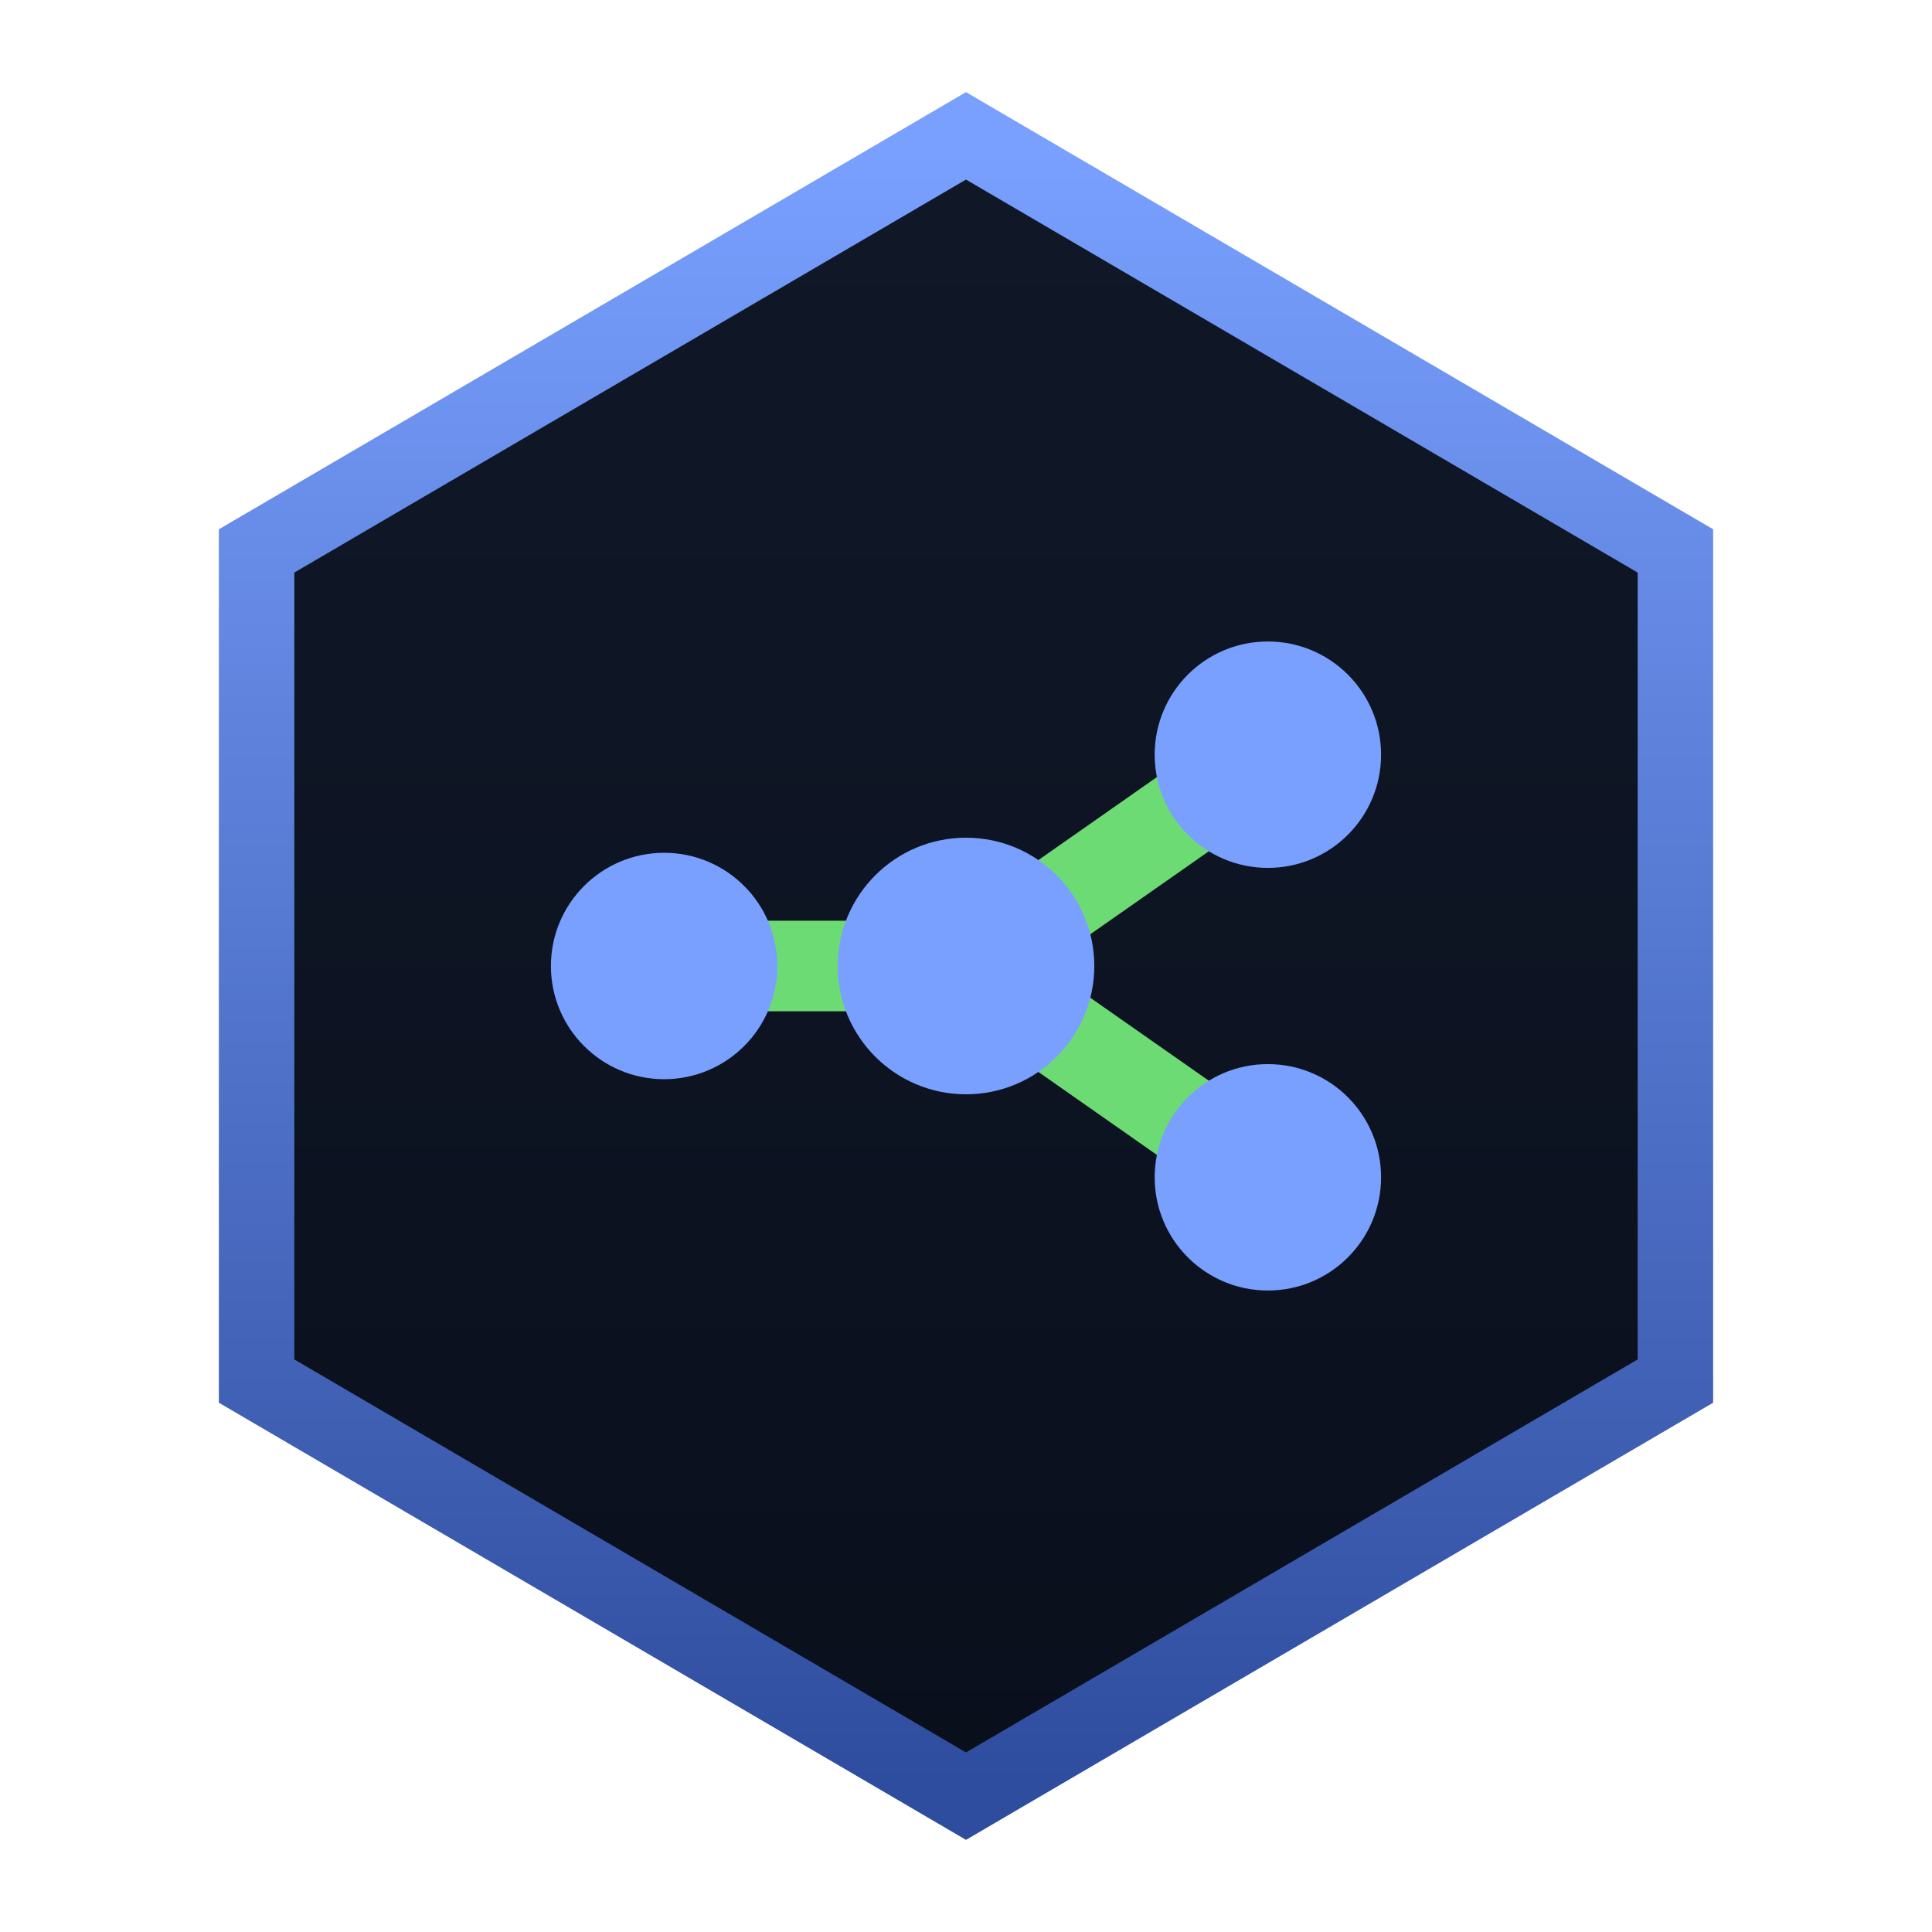
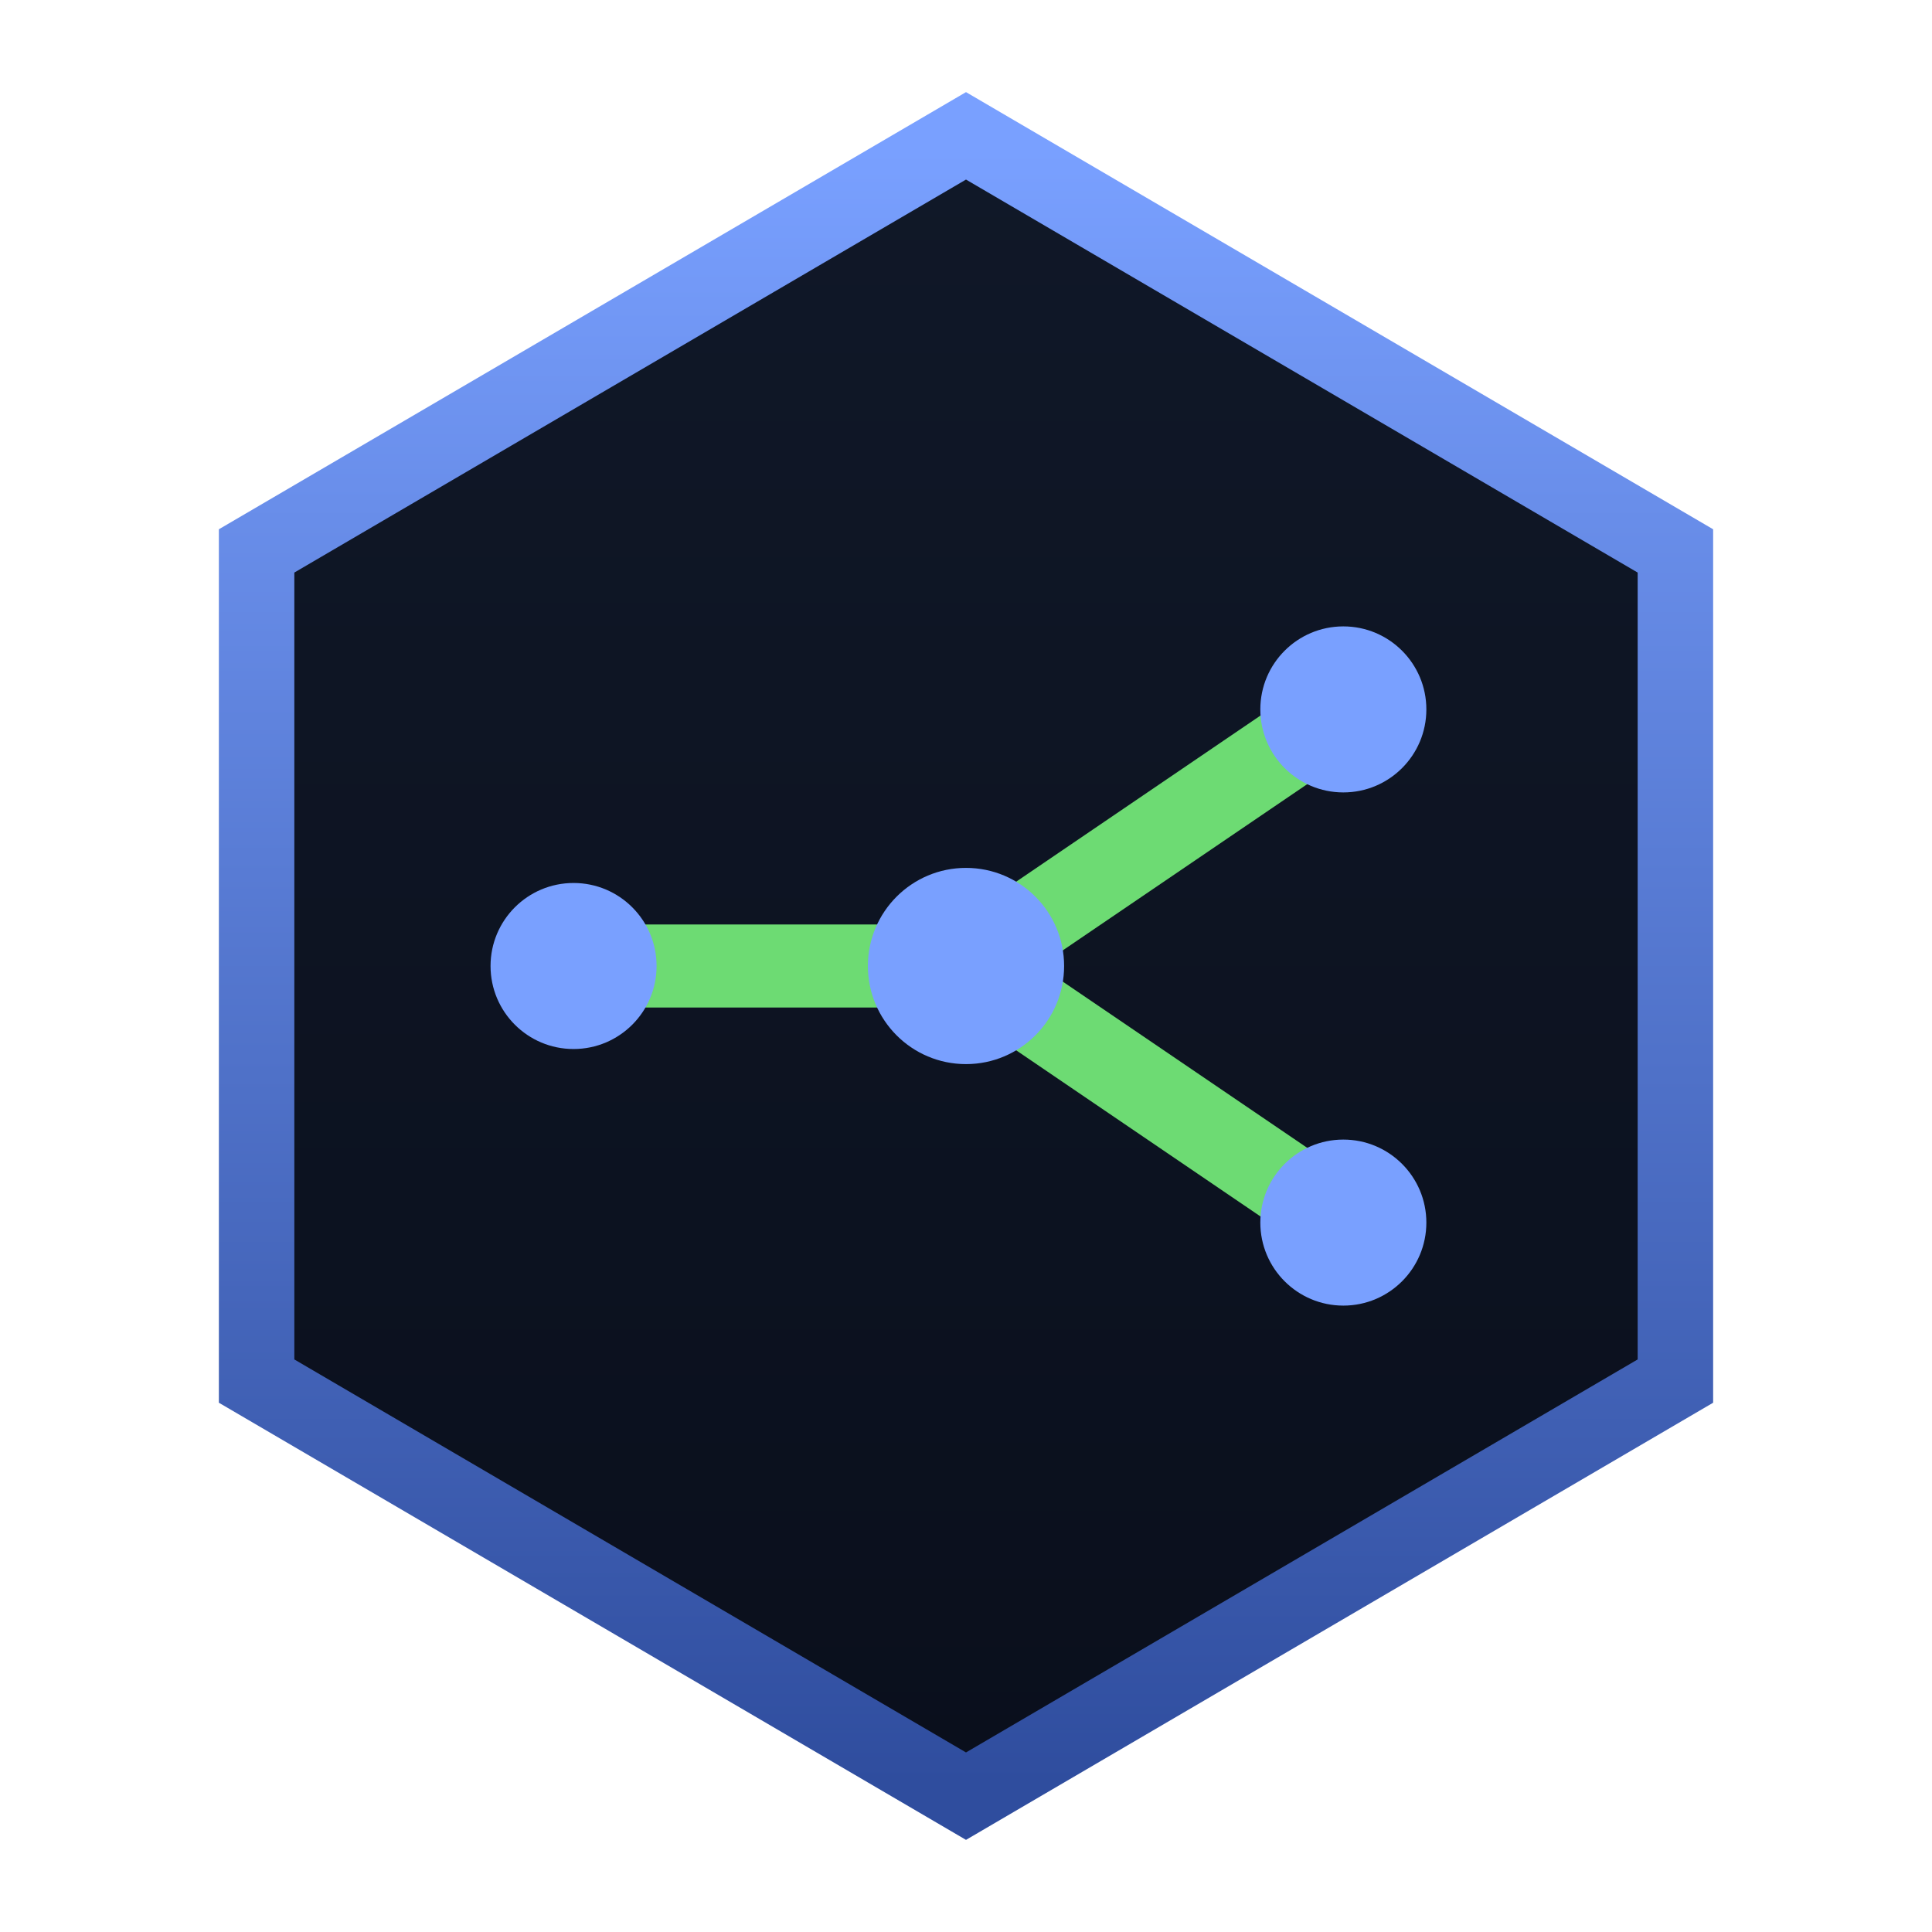
<svg xmlns="http://www.w3.org/2000/svg" width="128" height="128" viewBox="0 0 128 128">
  <defs>
    <linearGradient id="edge" x1="0" y1="0" x2="0" y2="1">
      <stop offset="0" stop-color="#79a0ff" />
      <stop offset="1" stop-color="#2f4d9e" />
    </linearGradient>
    <linearGradient id="screen" x1="0" y1="0" x2="0" y2="1">
      <stop offset="0" stop-color="#101828" />
      <stop offset="1" stop-color="#0a0f1c" />
    </linearGradient>
  </defs>
  <path d="M64 9 L111 36.5 L111 91.5 L64 119 L17 91.5 L17 36.5 Z" fill="url(#screen)" stroke="url(#edge)" stroke-width="5" stroke-linejoin="miter" />
  <g id="symbol">
-     <path d="M44 64 H64 M64 64 L84 50 M64 64 L84 78" fill="none" stroke="#6ddb73" stroke-width="6" stroke-linecap="round" stroke-linejoin="round" />
-     <circle cx="44" cy="64" r="7.5" fill="#79a0ff" />
-     <circle cx="64" cy="64" r="8.5" fill="#79a0ff" />
-     <circle cx="84" cy="50" r="7.5" fill="#79a0ff" />
-     <circle cx="84" cy="78" r="7.5" fill="#79a0ff" />
+     <path d="M38 64 H64 M64 64 L89 47 M64 64 L89 81" fill="none" stroke="#6ddb73" stroke-width="5.5" stroke-linecap="round" stroke-linejoin="round" />
+     <circle cx="38" cy="64" r="5.5" fill="#79a0ff" />
+     <circle cx="64" cy="64" r="6.5" fill="#79a0ff" />
+     <circle cx="89" cy="47" r="5.5" fill="#79a0ff" />
+     <circle cx="89" cy="81" r="5.5" fill="#79a0ff" />
  </g>
</svg>
